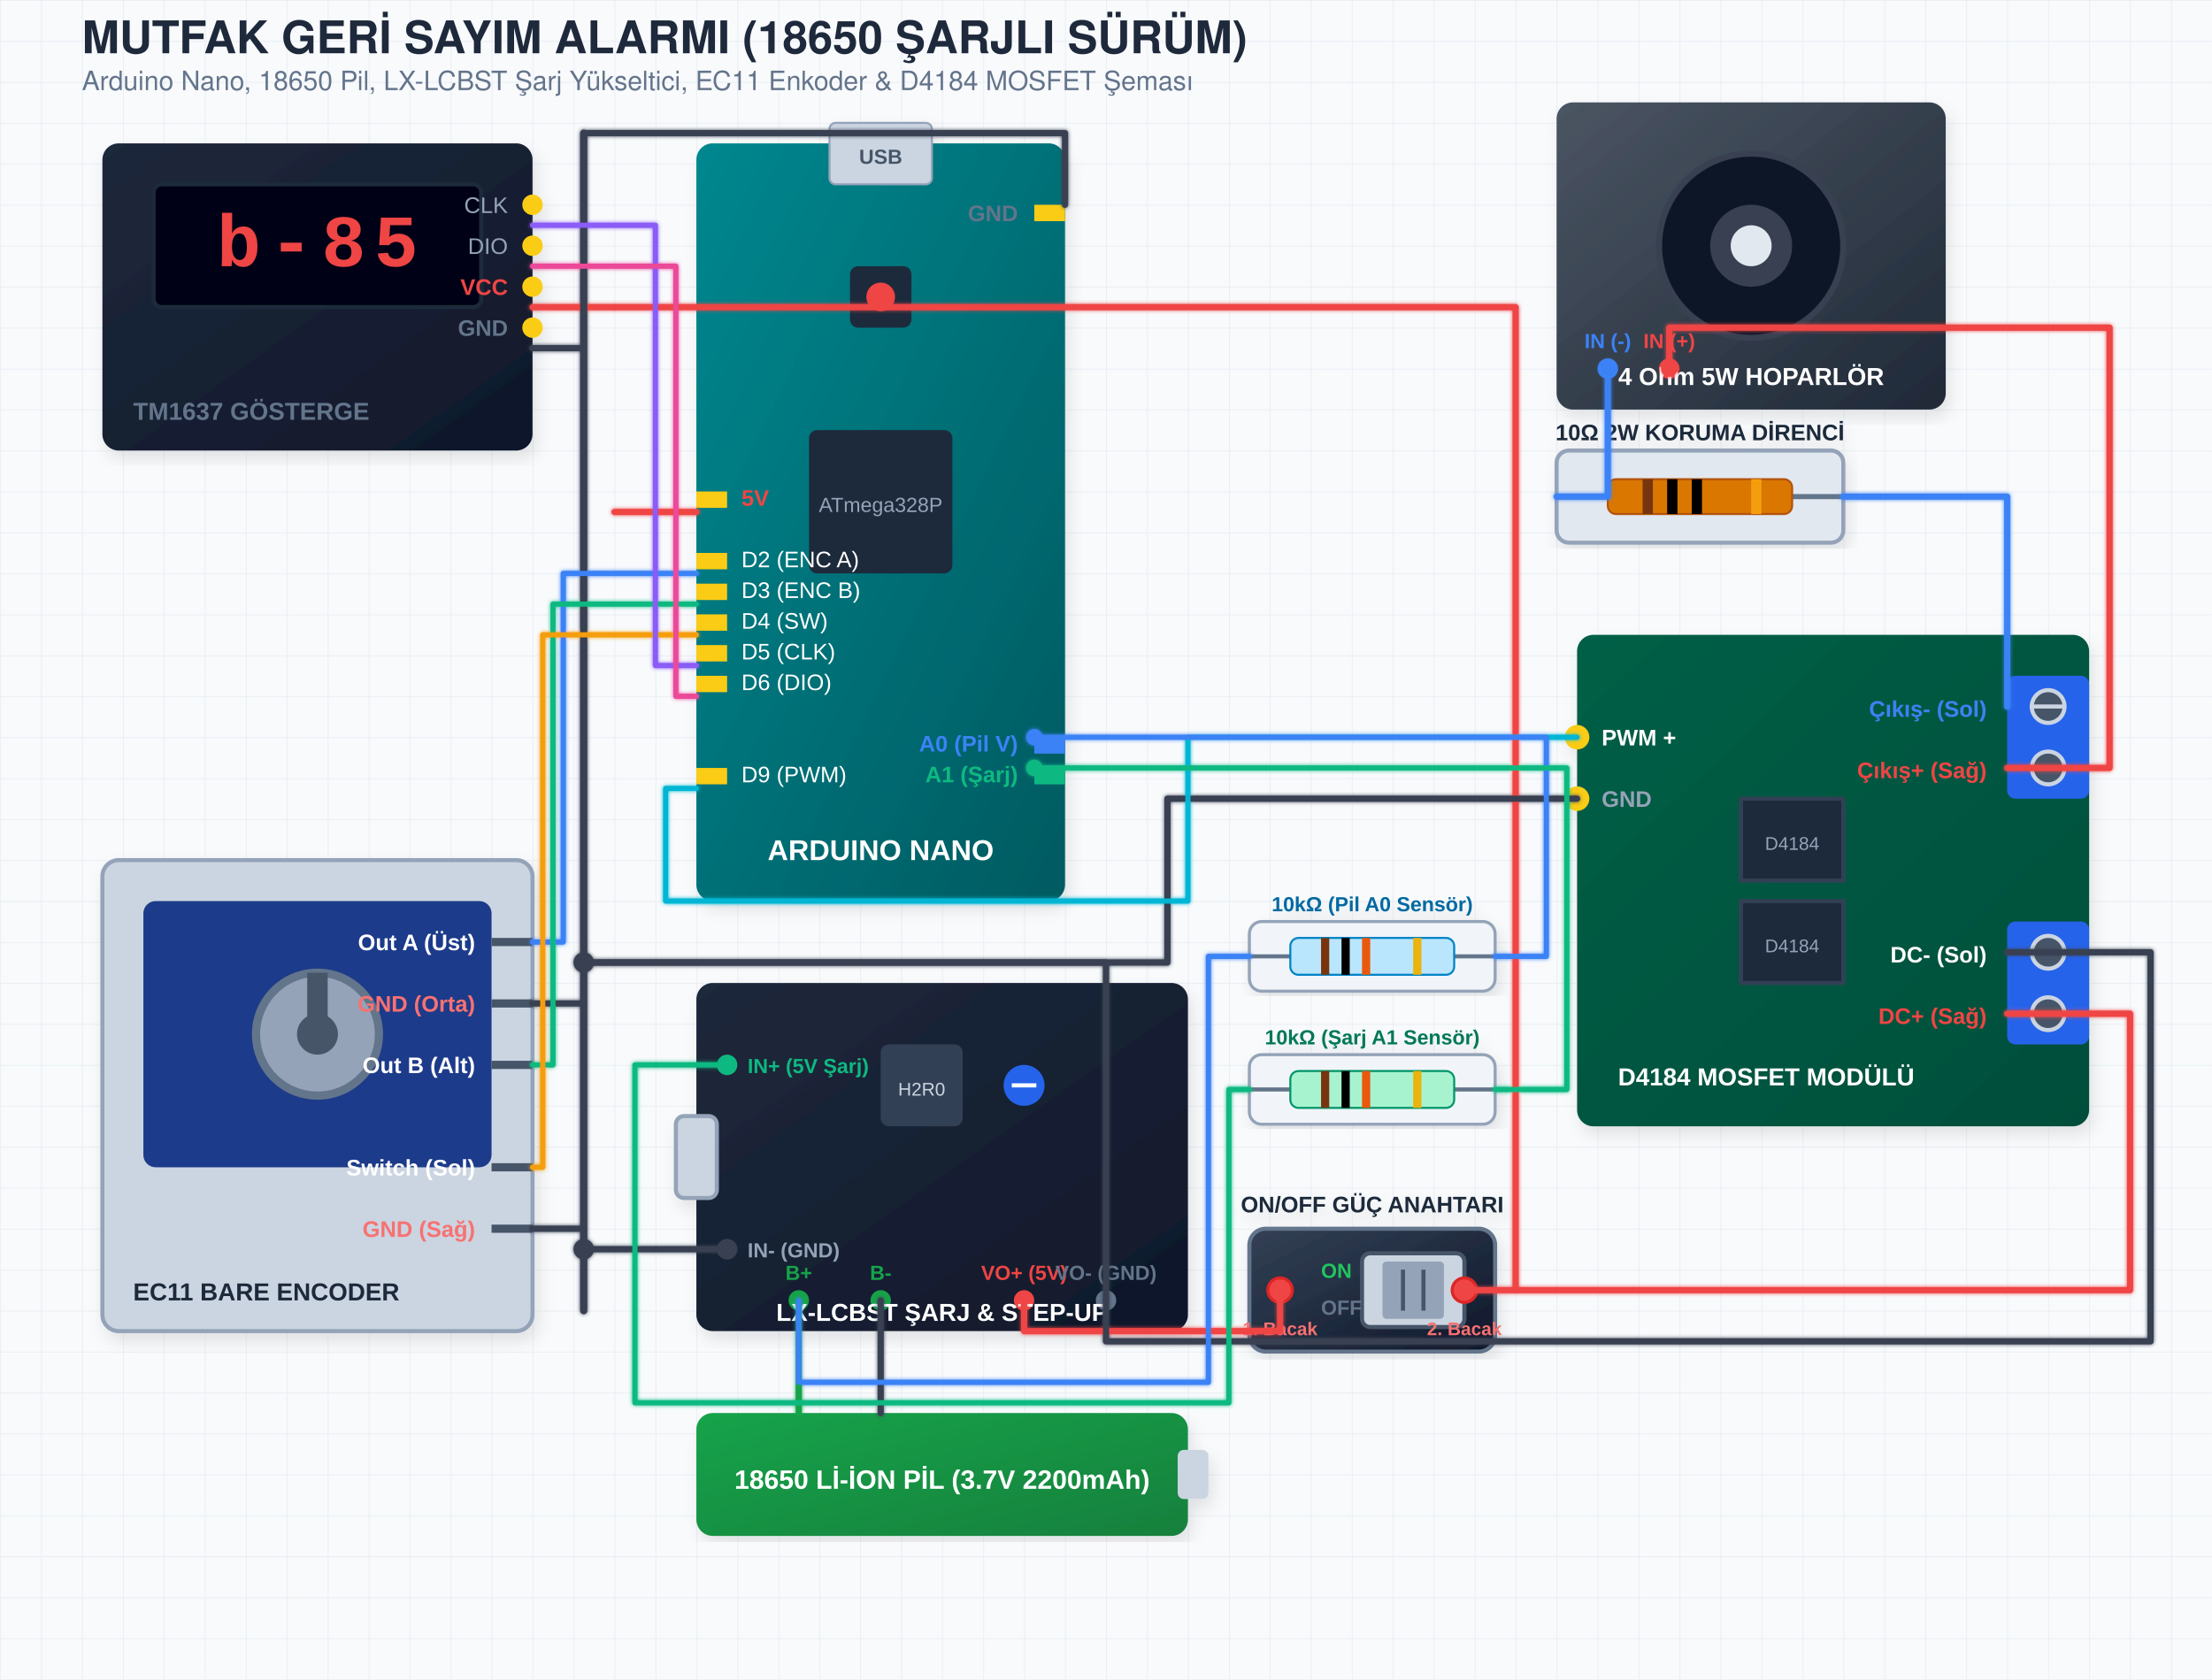
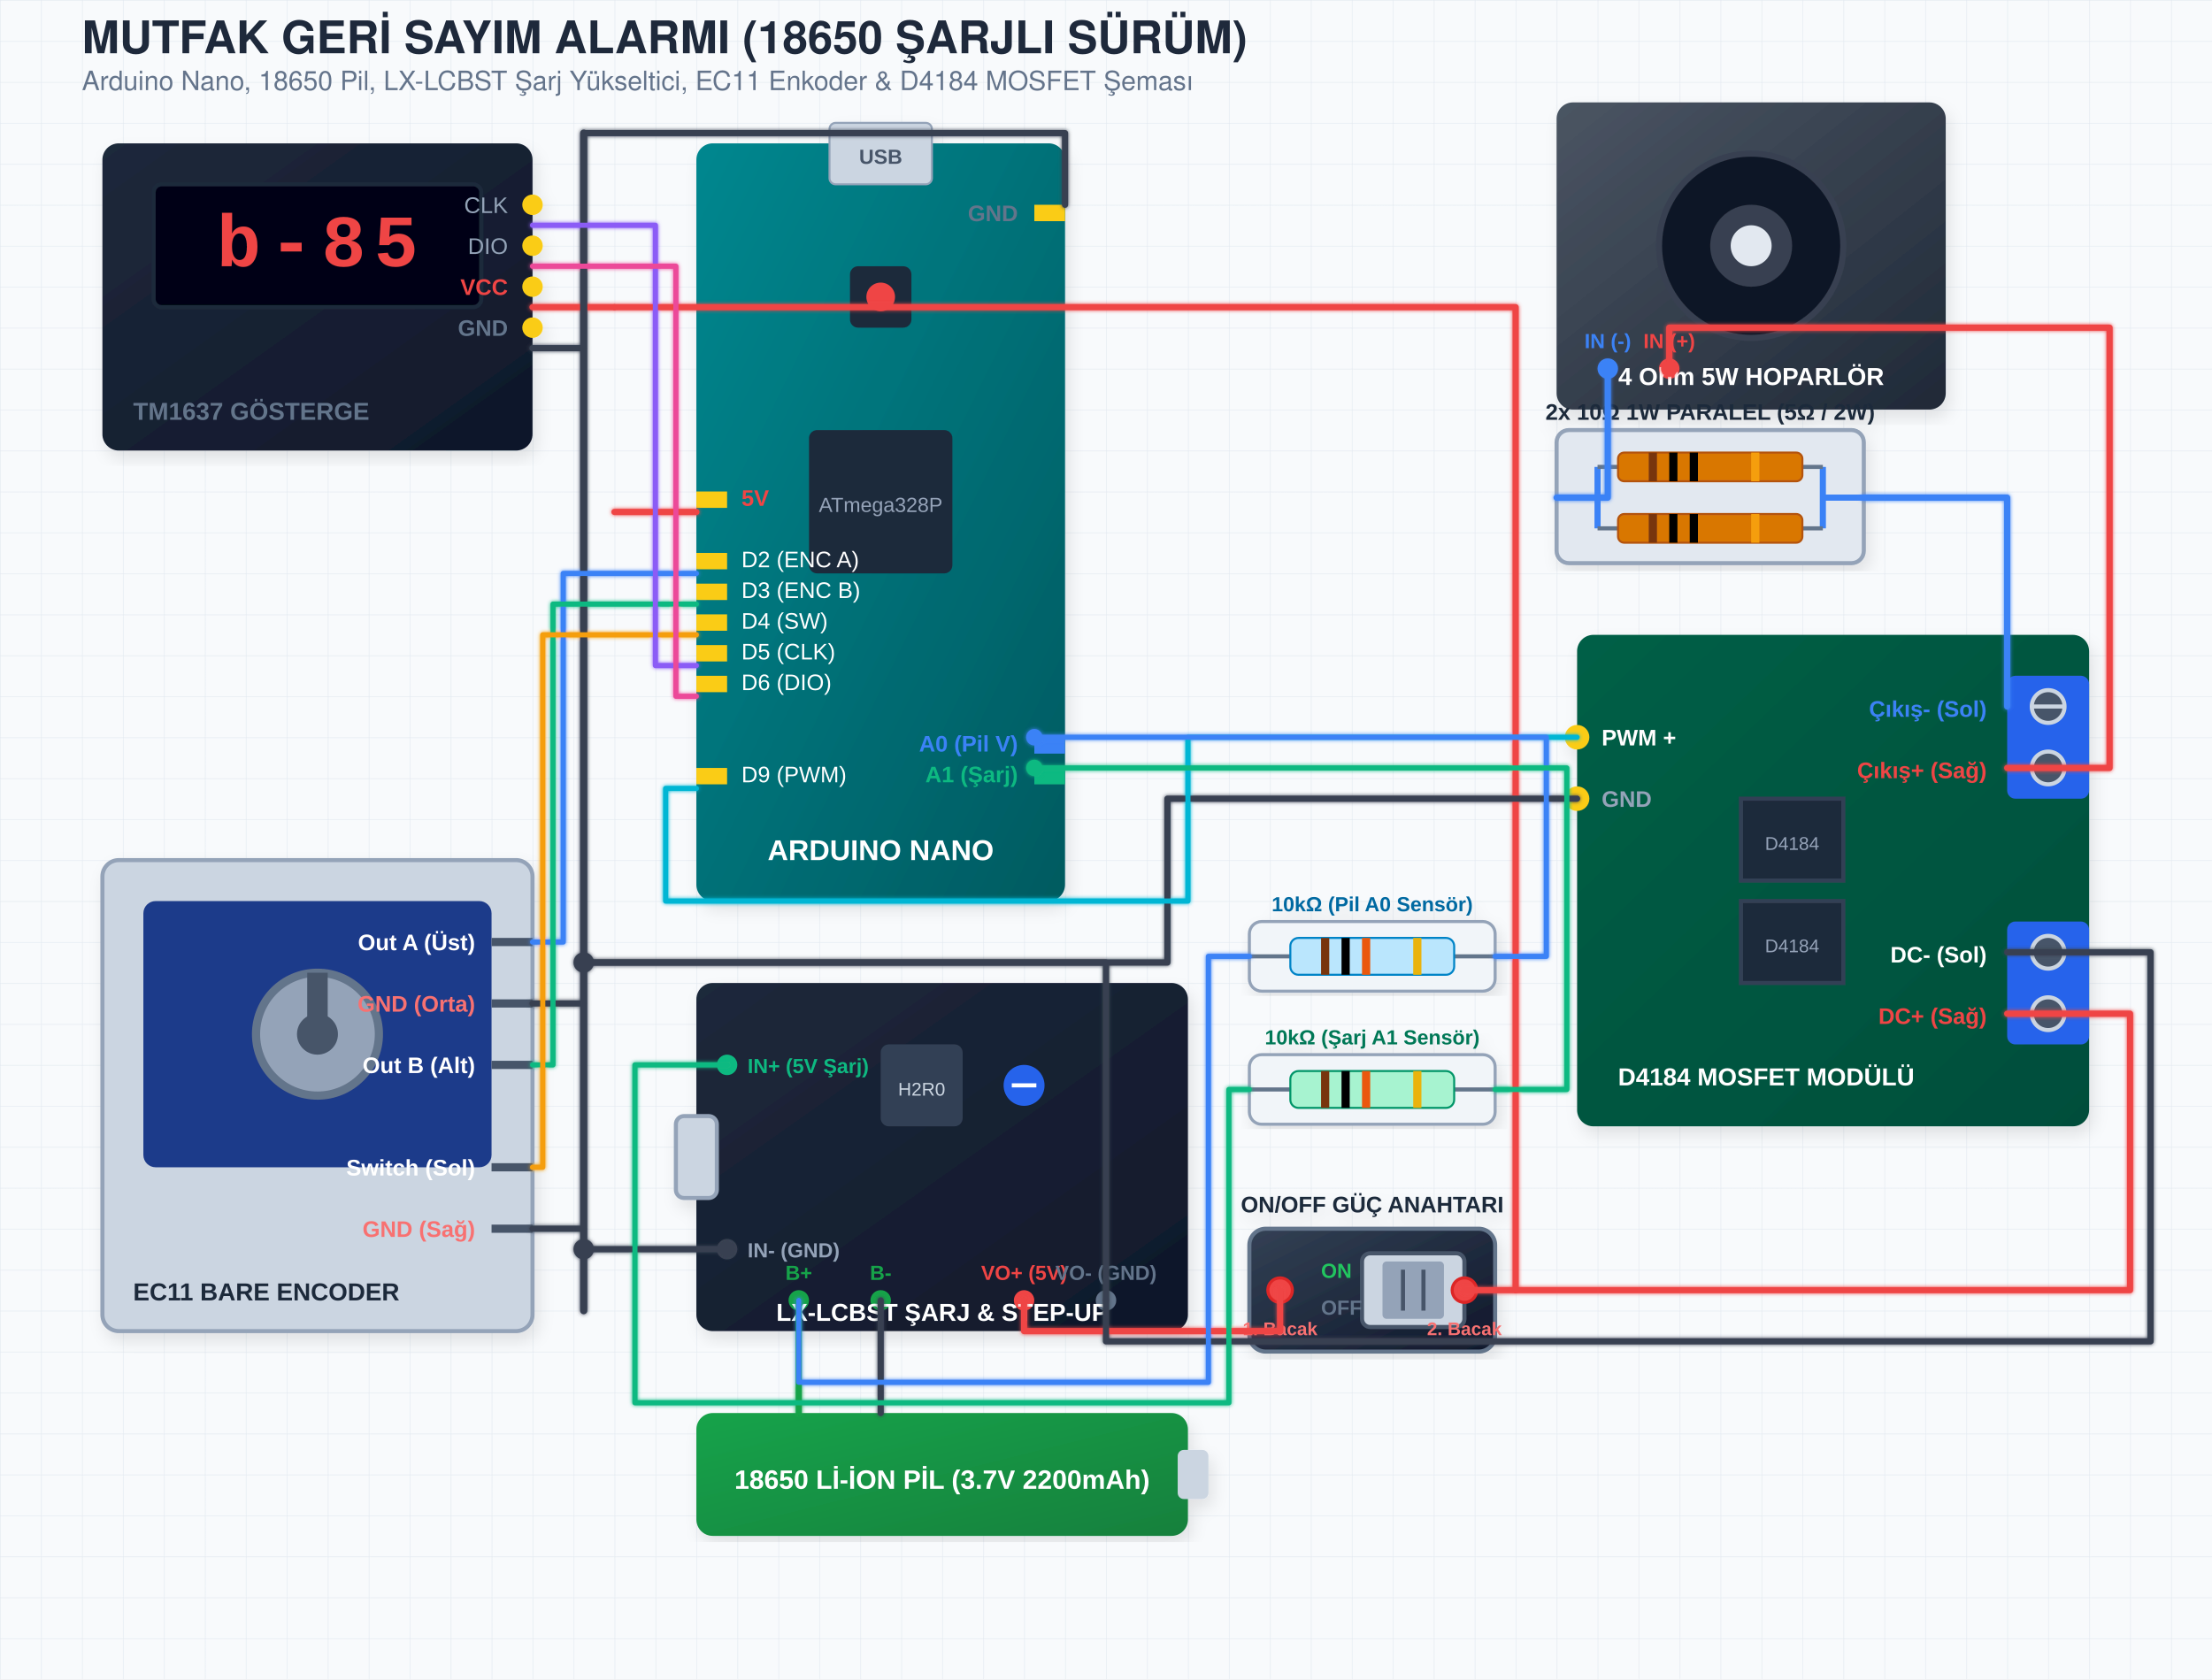
<svg xmlns="http://www.w3.org/2000/svg" viewBox="0 0 1080 820" width="100%" height="100%">
  <defs>
    <filter id="shadow" x="-5%" y="-5%" width="110%" height="110%">
      <feDropShadow dx="2" dy="4" stdDeviation="4" flood-opacity="0.1" />
    </filter>
    <filter id="wire-glow" x="-10%" y="-10%" width="120%" height="120%">
      <feGaussianBlur stdDeviation="1" result="blur" />
      <feMerge>
        <feMergeNode in="blur" />
        <feMergeNode in="SourceGraphic" />
      </feMerge>
    </filter>
    <linearGradient id="arduino-grad" x1="0%" y1="0%" x2="100%" y2="100%">
      <stop offset="0%" stop-color="#00878F" />
      <stop offset="100%" stop-color="#005A60" />
    </linearGradient>
    <linearGradient id="display-grad" x1="0%" y1="0%" x2="100%" y2="100%">
      <stop offset="0%" stop-color="#1e293b" />
      <stop offset="100%" stop-color="#0f172a" />
    </linearGradient>
    <linearGradient id="encoder-grad" x1="0%" y1="0%" x2="100%" y2="100%">
      <stop offset="0%" stop-color="#3b82f6" />
      <stop offset="100%" stop-color="#1d4ed8" />
    </linearGradient>
    <linearGradient id="mosfet-grad" x1="0%" y1="0%" x2="100%" y2="100%">
      <stop offset="0%" stop-color="#065f46" />
      <stop offset="100%" stop-color="#064e3b" />
    </linearGradient>
    <linearGradient id="speaker-grad" x1="0%" y1="0%" x2="100%" y2="100%">
      <stop offset="0%" stop-color="#4b5563" />
      <stop offset="100%" stop-color="#1f2937" />
    </linearGradient>
    <linearGradient id="battery-grad" x1="0%" y1="0%" x2="100%" y2="100%">
      <stop offset="0%" stop-color="#16a34a" />
      <stop offset="100%" stop-color="#15803d" />
    </linearGradient>
    <linearGradient id="lxlcbst-grad" x1="0%" y1="0%" x2="100%" y2="100%">
      <stop offset="0%" stop-color="#1e293b" />
      <stop offset="100%" stop-color="#0f172a" />
    </linearGradient>
    <linearGradient id="switch-grad" x1="0%" y1="0%" x2="100%" y2="100%">
      <stop offset="0%" stop-color="#334155" />
      <stop offset="100%" stop-color="#0f172a" />
    </linearGradient>
    <pattern id="grid" width="20" height="20" patternUnits="userSpaceOnUse">
      <path d="M 20 0 L 0 0 0 20" fill="none" stroke="#e2e8f0" stroke-width="0.5" />
    </pattern>
  </defs>
  <rect width="100%" height="100%" fill="#f8fafc" />
  <rect width="100%" height="100%" fill="url(#grid)" />
  <g transform="translate(40, 26)">
    <text x="0" y="0" font-family="Segoe UI, Helvetica, sans-serif" font-size="22" font-weight="bold" fill="#1e293b">MUTFAK GERİ SAYIM ALARMI (18650 ŞARJLI SÜRÜM)</text>
    <text x="0" y="18" font-family="Segoe UI, Helvetica, sans-serif" font-size="13" fill="#64748b">Arduino Nano, 18650 Pil, LX-LCBST Şarj Yükseltici, EC11 Enkoder &amp; D4184 MOSFET Şeması</text>
  </g>
  <g id="tm1637" transform="translate(50, 70)" filter="url(#shadow)">
    <rect width="210" height="150" rx="8" fill="url(#display-grad)" />
    <rect x="25" y="20" width="160" height="60" rx="4" fill="#020617" stroke="#1e293b" stroke-width="2" />
    <text x="105" y="60" font-family="Courier New, monospace" font-size="36" font-weight="bold" fill="#ef4444" text-anchor="middle" letter-spacing="4">b-85</text>
    <g transform="translate(180, 10)">
      <circle cx="30" cy="20" r="5" fill="#facc15" />
      <circle cx="30" cy="40" r="5" fill="#facc15" />
      <circle cx="30" cy="60" r="5" fill="#facc15" />
      <circle cx="30" cy="80" r="5" fill="#facc15" />
      <text x="18" y="24" font-family="Segoe UI, Arial" font-size="11" fill="#94a3b8" text-anchor="end">CLK</text>
      <text x="18" y="44" font-family="Segoe UI, Arial" font-size="11" fill="#94a3b8" text-anchor="end">DIO</text>
      <text x="18" y="64" font-family="Segoe UI, Arial" font-size="11" fill="#ef4444" text-anchor="end" font-weight="bold">VCC</text>
      <text x="18" y="84" font-family="Segoe UI, Arial" font-size="11" fill="#64748b" text-anchor="end" font-weight="bold">GND</text>
    </g>
    <text x="15" y="135" font-family="Segoe UI, Arial" font-size="12" fill="#64748b" font-weight="bold">TM1637 GÖSTERGE</text>
  </g>
  <g id="arduino-nano" transform="translate(340, 70)" filter="url(#shadow)">
    <rect width="180" height="370" rx="8" fill="url(#arduino-grad)" />
    <rect x="65" y="-10" width="50" height="30" rx="3" fill="#cbd5e1" stroke="#94a3b8" stroke-width="1" />
    <text x="90" y="10" font-family="Segoe UI, Arial" font-size="10" fill="#475569" text-anchor="middle" font-weight="bold">USB</text>
    <rect x="75" y="60" width="30" height="30" rx="4" fill="#1e293b" />
    <circle cx="90" cy="75" r="7" fill="#ef4444" />
    <rect x="55" y="140" width="70" height="70" rx="4" fill="#1e293b" />
    <text x="90" y="180" font-family="Segoe UI, Arial" font-size="10" fill="#94a3b8" text-anchor="middle">ATmega328P</text>
    <g transform="translate(0, 30)">
      <rect x="0" y="140" width="15" height="8" fill="#facc15" />
      <text x="22" y="147" font-family="Segoe UI, Arial" font-size="11" fill="#ef4444" font-weight="bold">5V</text>
      <rect x="0" y="170" width="15" height="8" fill="#facc15" />
      <text x="22" y="177" font-family="Segoe UI, Arial" font-size="11" fill="#fff">D2 (ENC A)</text>
      <rect x="0" y="185" width="15" height="8" fill="#facc15" />
      <text x="22" y="192" font-family="Segoe UI, Arial" font-size="11" fill="#fff">D3 (ENC B)</text>
      <rect x="0" y="200" width="15" height="8" fill="#facc15" />
      <text x="22" y="207" font-family="Segoe UI, Arial" font-size="11" fill="#fff">D4 (SW)</text>
      <rect x="0" y="215" width="15" height="8" fill="#facc15" />
      <text x="22" y="222" font-family="Segoe UI, Arial" font-size="11" fill="#fff">D5 (CLK)</text>
      <rect x="0" y="230" width="15" height="8" fill="#facc15" />
      <text x="22" y="237" font-family="Segoe UI, Arial" font-size="11" fill="#fff">D6 (DIO)</text>
      <rect x="0" y="275" width="15" height="8" fill="#facc15" />
      <text x="22" y="282" font-family="Segoe UI, Arial" font-size="11" fill="#fff">D9 (PWM)</text>
    </g>
    <g transform="translate(165, 30)">
      <rect x="0" y="0" width="15" height="8" fill="#facc15" />
      <text x="-8" y="8" font-family="Segoe UI, Arial" font-size="11" fill="#64748b" font-weight="bold" text-anchor="end">GND</text>
      <rect x="0" y="260" width="15" height="8" fill="#3b82f6" />
      <text x="-8" y="267" font-family="Segoe UI, Arial" font-size="11" fill="#3b82f6" font-weight="bold" text-anchor="end">A0 (Pil V)</text>
      <rect x="0" y="275" width="15" height="8" fill="#10b981" />
      <text x="-8" y="282" font-family="Segoe UI, Arial" font-size="11" fill="#10b981" font-weight="bold" text-anchor="end">A1 (Şarj)</text>
    </g>
    <text x="90" y="350" font-family="Segoe UI, Arial" font-size="14" fill="#fff" font-weight="bold" text-anchor="middle">ARDUINO NANO</text>
  </g>
  <g id="encoder" transform="translate(50, 420)" filter="url(#shadow)">
    <rect width="210" height="230" rx="8" fill="#cbd5e1" stroke="#94a3b8" stroke-width="2" />
    <rect x="20" y="20" width="170" height="130" rx="6" fill="#1e3a8a" />
    <circle cx="105" cy="85" r="30" fill="#94a3b8" stroke="#64748b" stroke-width="4" />
    <circle cx="105" cy="85" r="10" fill="#475569" />
    <rect x="100" y="55" width="10" height="25" fill="#475569" />
    <g transform="translate(190, 20)">
      <line x1="0" y1="20" x2="20" y2="20" stroke="#475569" stroke-width="4" />
      <line x1="0" y1="50" x2="20" y2="50" stroke="#475569" stroke-width="4" />
      <line x1="0" y1="80" x2="20" y2="80" stroke="#475569" stroke-width="4" />
      <text x="-8" y="24" font-family="Segoe UI, Arial" font-size="11" fill="#fff" font-weight="bold" text-anchor="end">Out A (Üst)</text>
      <text x="-8" y="54" font-family="Segoe UI, Arial" font-size="11" fill="#f87171" font-weight="bold" text-anchor="end">GND (Orta)</text>
      <text x="-8" y="84" font-family="Segoe UI, Arial" font-size="11" fill="#fff" font-weight="bold" text-anchor="end">Out B (Alt)</text>
    </g>
    <g transform="translate(190, 130)">
      <line x1="0" y1="20" x2="20" y2="20" stroke="#475569" stroke-width="4" />
      <line x1="0" y1="50" x2="20" y2="50" stroke="#475569" stroke-width="4" />
      <text x="-8" y="24" font-family="Segoe UI, Arial" font-size="11" fill="#fff" font-weight="bold" text-anchor="end">Switch (Sol)</text>
      <text x="-8" y="54" font-family="Segoe UI, Arial" font-size="11" fill="#f87171" font-weight="bold" text-anchor="end">GND (Sağ)</text>
    </g>
    <text x="15" y="215" font-family="Segoe UI, Arial" font-size="12" fill="#1e293b" font-weight="bold">EC11 BARE ENCODER</text>
  </g>
  <g id="lxlcbst" transform="translate(340, 480)" filter="url(#shadow)">
    <rect width="240" height="170" rx="8" fill="url(#lxlcbst-grad)" />
    <rect x="-10" y="65" width="20" height="40" rx="4" fill="#cbd5e1" stroke="#94a3b8" stroke-width="2" />
    <circle cx="15" cy="40" r="5" fill="#10b981" />
    <circle cx="15" cy="130" r="5" fill="#374151" />
    <text x="25" y="44" font-family="Segoe UI, Arial" font-size="10" fill="#10b981" font-weight="bold">IN+ (5V Şarj)</text>
    <text x="25" y="134" font-family="Segoe UI, Arial" font-size="10" fill="#94a3b8" font-weight="bold">IN- (GND)</text>
    <rect x="90" y="30" width="40" height="40" rx="4" fill="#334155" />
    <text x="110" y="55" font-family="Arial" font-size="9" fill="#cbd5e1" text-anchor="middle">H2R0</text>
    <circle cx="160" cy="50" r="10" fill="#2563eb" />
    <line x1="154" y1="50" x2="166" y2="50" stroke="#fff" stroke-width="2" />
    <circle cx="50" cy="155" r="5" fill="#16a34a" />
    <circle cx="90" cy="155" r="5" fill="#16a34a" />
    <text x="50" y="145" font-family="Segoe UI, Arial" font-size="10" fill="#16a34a" text-anchor="middle" font-weight="bold">B+</text>
    <text x="90" y="145" font-family="Segoe UI, Arial" font-size="10" fill="#16a34a" text-anchor="middle" font-weight="bold">B-</text>
    <circle cx="160" cy="155" r="5" fill="#ef4444" />
    <circle cx="200" cy="155" r="5" fill="#64748b" />
    <text x="160" y="145" font-family="Segoe UI, Arial" font-size="10" fill="#ef4444" text-anchor="middle" font-weight="bold">VO+ (5V)</text>
    <text x="200" y="145" font-family="Segoe UI, Arial" font-size="10" fill="#64748b" text-anchor="middle" font-weight="bold">VO- (GND)</text>
    <text x="120" y="165" font-family="Segoe UI, Arial" font-size="12" fill="#fff" font-weight="bold" text-anchor="middle">LX-LCBST ŞARJ &amp; STEP-UP</text>
  </g>
  <g id="power-switch" transform="translate(610, 600)" filter="url(#shadow)">
    <rect width="120" height="60" rx="8" fill="url(#switch-grad)" stroke="#64748b" stroke-width="2" />
    <rect x="55" y="12" width="50" height="36" rx="4" fill="#cbd5e1" stroke="#475569" stroke-width="2" />
    <rect x="65" y="16" width="30" height="28" rx="2" fill="#94a3b8" />
    <line x1="75" y1="20" x2="75" y2="40" stroke="#475569" stroke-width="2" />
    <line x1="85" y1="20" x2="85" y2="40" stroke="#475569" stroke-width="2" />
    <circle cx="15" cy="30" r="6" fill="#ef4444" stroke="#dc2626" stroke-width="1.5" />
    <circle cx="105" cy="30" r="6" fill="#ef4444" stroke="#dc2626" stroke-width="1.5" />
    <text x="15" y="52" font-family="Segoe UI, Arial" font-size="9" fill="#f87171" font-weight="bold" text-anchor="middle">1. Bacak</text>
    <text x="105" y="52" font-family="Segoe UI, Arial" font-size="9" fill="#f87171" font-weight="bold" text-anchor="middle">2. Bacak</text>
    <text x="35" y="24" font-family="Segoe UI, Arial" font-size="10" fill="#22c55e" font-weight="bold">ON</text>
    <text x="35" y="42" font-family="Segoe UI, Arial" font-size="10" fill="#64748b" font-weight="bold">OFF</text>
    <text x="60" y="-8" font-family="Segoe UI, Arial" font-size="11" fill="#1e293b" font-weight="bold" text-anchor="middle">ON/OFF GÜÇ ANAHTARI</text>
  </g>
  <g id="battery" transform="translate(340, 690)" filter="url(#shadow)">
    <rect width="240" height="60" rx="8" fill="url(#battery-grad)" />
    <rect x="235" y="18" width="15" height="24" rx="3" fill="#cbd5e1" />
    <text x="120" y="37" font-family="Segoe UI, Arial" font-size="13" fill="#fff" font-weight="bold" text-anchor="middle">18650 Lİ-İON PİL (3.7V 2200mAh)</text>
  </g>
  <g id="resistor-a0" transform="translate(610, 450)" filter="url(#shadow)">
    <rect width="120" height="34" rx="6" fill="#f1f5f9" stroke="#94a3b8" stroke-width="1.5" />
    <line x1="0" y1="17" x2="20" y2="17" stroke="#64748b" stroke-width="2" />
    <line x1="100" y1="17" x2="120" y2="17" stroke="#64748b" stroke-width="2" />
    <rect x="20" y="8" width="80" height="18" rx="4" fill="#bae6fd" stroke="#0284c7" stroke-width="1" />
    <rect x="35" y="8" width="4" height="18" fill="#78350f" />
    <rect x="45" y="8" width="4" height="18" fill="#000000" />
    <rect x="55" y="8" width="4" height="18" fill="#ea580c" />
    <rect x="80" y="8" width="4" height="18" fill="#eab308" />
    <text x="60" y="-5" font-family="Segoe UI, Arial" font-size="10" fill="#0369a1" font-weight="bold" text-anchor="middle">10kΩ (Pil A0 Sensör)</text>
  </g>
  <g id="resistor-a1" transform="translate(610, 515)" filter="url(#shadow)">
    <rect width="120" height="34" rx="6" fill="#f1f5f9" stroke="#94a3b8" stroke-width="1.5" />
    <line x1="0" y1="17" x2="20" y2="17" stroke="#64748b" stroke-width="2" />
    <line x1="100" y1="17" x2="120" y2="17" stroke="#64748b" stroke-width="2" />
    <rect x="20" y="8" width="80" height="18" rx="4" fill="#a7f3d0" stroke="#059669" stroke-width="1" />
    <rect x="35" y="8" width="4" height="18" fill="#78350f" />
    <rect x="45" y="8" width="4" height="18" fill="#000000" />
    <rect x="55" y="8" width="4" height="18" fill="#ea580c" />
    <rect x="80" y="8" width="4" height="18" fill="#eab308" />
    <text x="60" y="-5" font-family="Segoe UI, Arial" font-size="10" fill="#047857" font-weight="bold" text-anchor="middle">10kΩ (Şarj A1 Sensör)</text>
  </g>
  <g id="mosfet" transform="translate(770, 310)" filter="url(#shadow)">
    <rect width="250" height="240" rx="8" fill="url(#mosfet-grad)" />
    <rect x="80" y="80" width="50" height="40" fill="#1e293b" stroke="#334155" stroke-width="2" />
    <rect x="80" y="130" width="50" height="40" fill="#1e293b" stroke="#334155" stroke-width="2" />
    <text x="105" y="105" font-family="Arial" font-size="9" fill="#94a3b8" text-anchor="middle">D4184</text>
    <text x="105" y="155" font-family="Arial" font-size="9" fill="#94a3b8" text-anchor="middle">D4184</text>
    <g transform="translate(0, 30)">
      <circle cx="0" cy="20" r="6" fill="#facc15" />
      <circle cx="0" cy="50" r="6" fill="#facc15" />
      <text x="12" y="24" font-family="Segoe UI, Arial" font-size="11" fill="#fff" font-weight="bold">PWM +</text>
      <text x="12" y="54" font-family="Segoe UI, Arial" font-size="11" fill="#94a3b8" font-weight="bold">GND</text>
    </g>
    <g transform="translate(210, 20)">
      <rect width="40" height="60" rx="4" fill="#2563eb" />
      <circle cx="20" cy="15" r="8" fill="#475569" stroke="#cbd5e1" stroke-width="2" />
      <circle cx="20" cy="45" r="8" fill="#475569" stroke="#cbd5e1" stroke-width="2" />
      <line x1="12" y1="15" x2="28" y2="15" stroke="#cbd5e1" stroke-width="2" />
      <line x1="12" y1="45" x2="28" y2="45" stroke="#cbd5e1" stroke-width="2" />
      <text x="-10" y="20" font-family="Segoe UI, Arial" font-size="11" fill="#3b82f6" text-anchor="end" font-weight="bold">Çıkış- (Sol)</text>
      <text x="-10" y="50" font-family="Segoe UI, Arial" font-size="11" fill="#ef4444" text-anchor="end" font-weight="bold">Çıkış+ (Sağ)</text>
    </g>
    <g transform="translate(210, 140)">
      <rect width="40" height="60" rx="4" fill="#2563eb" />
      <circle cx="20" cy="15" r="8" fill="#475569" stroke="#cbd5e1" stroke-width="2" />
      <circle cx="20" cy="45" r="8" fill="#475569" stroke="#cbd5e1" stroke-width="2" />
      <line x1="12" y1="15" x2="28" y2="15" stroke="#cbd5e1" stroke-width="2" />
      <line x1="12" y1="45" x2="28" y2="45" stroke="#cbd5e1" stroke-width="2" />
      <text x="-10" y="20" font-family="Segoe UI, Arial" font-size="11" fill="#fff" text-anchor="end" font-weight="bold">DC- (Sol)</text>
      <text x="-10" y="50" font-family="Segoe UI, Arial" font-size="11" fill="#ef4444" text-anchor="end" font-weight="bold">DC+ (Sağ)</text>
    </g>
    <text x="20" y="220" font-family="Segoe UI, Arial" font-size="12" fill="#fff" font-weight="bold">D4184 MOSFET MODÜLÜ</text>
  </g>
  <g id="speaker" transform="translate(760, 50)" filter="url(#shadow)">
    <rect width="190" height="150" rx="8" fill="url(#speaker-grad)" />
    <circle cx="95" cy="70" r="45" fill="#111827" stroke="#374151" stroke-width="3" />
    <circle cx="95" cy="70" r="20" fill="#374151" />
    <circle cx="95" cy="70" r="10" fill="#e2e8f0" />
    <g transform="translate(15, 110)">
      <circle cx="10" cy="20" r="5" fill="#3b82f6" />
      <circle cx="40" cy="20" r="5" fill="#ef4444" />
      <text x="10" y="10" font-family="Segoe UI, Arial" font-size="10" fill="#3b82f6" text-anchor="middle" font-weight="bold">IN (-)</text>
      <text x="40" y="10" font-family="Segoe UI, Arial" font-size="10" fill="#ef4444" text-anchor="middle" font-weight="bold">IN (+)</text>
    </g>
    <text x="95" y="138" font-family="Segoe UI, Arial" font-size="12" fill="#fff" font-weight="bold" text-anchor="middle">4 Ohm 5W HOPARLÖR</text>
  </g>
-   <g id="resistors" transform="translate(760, 220)" filter="url(#shadow)">
-     <rect width="140" height="45" rx="6" fill="#e2e8f0" stroke="#94a3b8" stroke-width="2" />
-     <line x1="0" y1="22.5" x2="25" y2="22.5" stroke="#64748b" stroke-width="2.5" />
-     <line x1="115" y1="22.5" x2="140" y2="22.5" stroke="#64748b" stroke-width="2.5" />
-     <rect x="25" y="14" width="90" height="17" rx="4" fill="#d97706" stroke="#b45309" />
-     <rect x="42" y="14" width="5" height="17" fill="#78350f" />
-     <rect x="54" y="14" width="5" height="17" fill="#000000" />
-     <rect x="66" y="14" width="5" height="17" fill="#000000" />
-     <rect x="95" y="14" width="5" height="17" fill="#f59e0b" />
-     <text x="70" y="-5" font-family="Segoe UI, Arial" font-size="11" fill="#1e293b" font-weight="bold" text-anchor="middle">10Ω 2W KORUMA DİRENCİ</text>
+   <g id="resistors-parallel" transform="translate(760, 210)" filter="url(#shadow)">
+     <rect width="150" height="65" rx="6" fill="#e2e8f0" stroke="#94a3b8" stroke-width="2" />
+     <line x1="20" y1="18" x2="20" y2="48" stroke="#3b82f6" stroke-width="3" />
+     <line x1="130" y1="18" x2="130" y2="48" stroke="#3b82f6" stroke-width="3" />
+     <line x1="0" y1="33" x2="20" y2="33" stroke="#3b82f6" stroke-width="3" />
+     <line x1="130" y1="33" x2="150" y2="33" stroke="#3b82f6" stroke-width="3" />
+     <line x1="20" y1="18" x2="30" y2="18" stroke="#64748b" stroke-width="2" />
+     <line x1="120" y1="18" x2="130" y2="18" stroke="#64748b" stroke-width="2" />
+     <rect x="30" y="11" width="90" height="14" rx="3" fill="#d97706" stroke="#b45309" />
+     <rect x="45" y="11" width="4" height="14" fill="#78350f" />
+     <rect x="55" y="11" width="4" height="14" fill="#000000" />
+     <rect x="65" y="11" width="4" height="14" fill="#000000" />
+     <rect x="95" y="11" width="4" height="14" fill="#f59e0b" />
+     <line x1="20" y1="48" x2="30" y2="48" stroke="#64748b" stroke-width="2" />
+     <line x1="120" y1="48" x2="130" y2="48" stroke="#64748b" stroke-width="2" />
+     <rect x="30" y="41" width="90" height="14" rx="3" fill="#d97706" stroke="#b45309" />
+     <rect x="45" y="41" width="4" height="14" fill="#78350f" />
+     <rect x="55" y="41" width="4" height="14" fill="#000000" />
+     <rect x="65" y="41" width="4" height="14" fill="#000000" />
+     <rect x="95" y="41" width="4" height="14" fill="#f59e0b" />
+     <text x="75" y="-5" font-family="Segoe UI, Arial" font-size="11" fill="#1e293b" font-weight="bold" text-anchor="middle">2x 10Ω 1W PARALEL (5Ω / 2W)</text>
  </g>
  <g id="wires" stroke-linecap="round" stroke-linejoin="round" filter="url(#wire-glow)">
    <path d="M 500,635 L 500,650 L 625,650 L 625,630" fill="none" stroke="#ef4444" stroke-width="3" />
    <path d="M 715,630 L 740,630 L 740,150 L 300,150" fill="none" stroke="#ef4444" stroke-width="3" />
    <path d="M 260,150 L 300,150" fill="none" stroke="#ef4444" stroke-width="3" />
    <path d="M 340,250 L 300,250" fill="none" stroke="#ef4444" stroke-width="3" />
    <path d="M 980,495 L 1040,495 L 1040,630 L 740,630" fill="none" stroke="#ef4444" stroke-width="3" />
    <path d="M 285,65 L 285,640" fill="none" stroke="#374151" stroke-width="3.5" />
    <path d="M 285,65 L 520,65 L 520,100" fill="none" stroke="#374151" stroke-width="3" />
    <path d="M 260,170 L 285,170" fill="none" stroke="#374151" stroke-width="3" />
    <path d="M 260,490 L 285,490" fill="none" stroke="#374151" stroke-width="3" />
    <path d="M 260,600 L 285,600" fill="none" stroke="#374151" stroke-width="3" />
    <path d="M 355,610 L 285,610" fill="none" stroke="#374151" stroke-width="3" />
    <circle cx="285" cy="610" r="5" fill="#374151" />
    <circle cx="355" cy="610" r="4" fill="#374151" />
    <path d="M 540,635 L 540,470 L 285,470" fill="none" stroke="#374151" stroke-width="3" />
    <circle cx="285" cy="470" r="5" fill="#374151" />
    <path d="M 770,390 L 570,390 L 570,470 L 285,470" fill="none" stroke="#374151" stroke-width="3" />
    <path d="M 980,465 L 1050,465 L 1050,655 L 540,655 L 540,635" fill="none" stroke="#374151" stroke-width="3" />
    <path d="M 260,460 L 275,460 L 275,280 L 340,280" fill="none" stroke="#3b82f6" stroke-width="2.5" />
    <path d="M 260,520 L 270,520 L 270,295 L 340,295" fill="none" stroke="#10b981" stroke-width="2.5" />
    <path d="M 260,570 L 265,570 L 265,310 L 340,310" fill="none" stroke="#f59e0b" stroke-width="2.5" />
    <path d="M 260,110 L 320,110 L 320,325 L 340,325" fill="none" stroke="#8b5cf6" stroke-width="2.5" />
    <path d="M 260,130 L 330,130 L 330,340 L 340,340" fill="none" stroke="#ec4899" stroke-width="2.5" />
    <path d="M 770,360 L 580,360 L 580,440 L 325,440 L 325,385 L 340,385" fill="none" stroke="#06b6d4" stroke-width="2.5" />
    <path d="M 390,690 L 390,635" fill="none" stroke="#16a34a" stroke-width="3" />
    <path d="M 430,690 L 430,635" fill="none" stroke="#374151" stroke-width="3" />
    <path d="M 390,635 L 390,675 L 590,675 L 590,467 L 610,467" fill="none" stroke="#3b82f6" stroke-width="2.5" />
    <path d="M 730,467 L 755,467 L 755,360 L 505,360" fill="none" stroke="#3b82f6" stroke-width="2.5" />
    <circle cx="505" cy="360" r="4" fill="#3b82f6" />
    <path d="M 355,520 L 310,520 L 310,685 L 600,685 L 600,532 L 610,532" fill="none" stroke="#10b981" stroke-width="2.5" />
    <path d="M 730,532 L 765,532 L 765,375 L 505,375" fill="none" stroke="#10b981" stroke-width="2.5" />
    <circle cx="505" cy="375" r="4" fill="#10b981" />
    <path d="M 980,375 L 1030,375 L 1030,160 L 815,160 L 815,180" fill="none" stroke="#ef4444" stroke-width="3" />
    <circle cx="815" cy="180" r="4" fill="#ef4444" />
-     <path d="M 980,345 L 980,242.5 L 900,242.5" fill="none" stroke="#3b82f6" stroke-width="3" />
-     <path d="M 760,242.5 L 785,242.5 L 785,180" fill="none" stroke="#3b82f6" stroke-width="3" />
+     <path d="M 980,345 L 980,243 L 910,243" fill="none" stroke="#3b82f6" stroke-width="3" />
+     <path d="M 760,243 L 785,243 L 785,180" fill="none" stroke="#3b82f6" stroke-width="3" />
    <circle cx="785" cy="180" r="4" fill="#3b82f6" />
  </g>
</svg>
